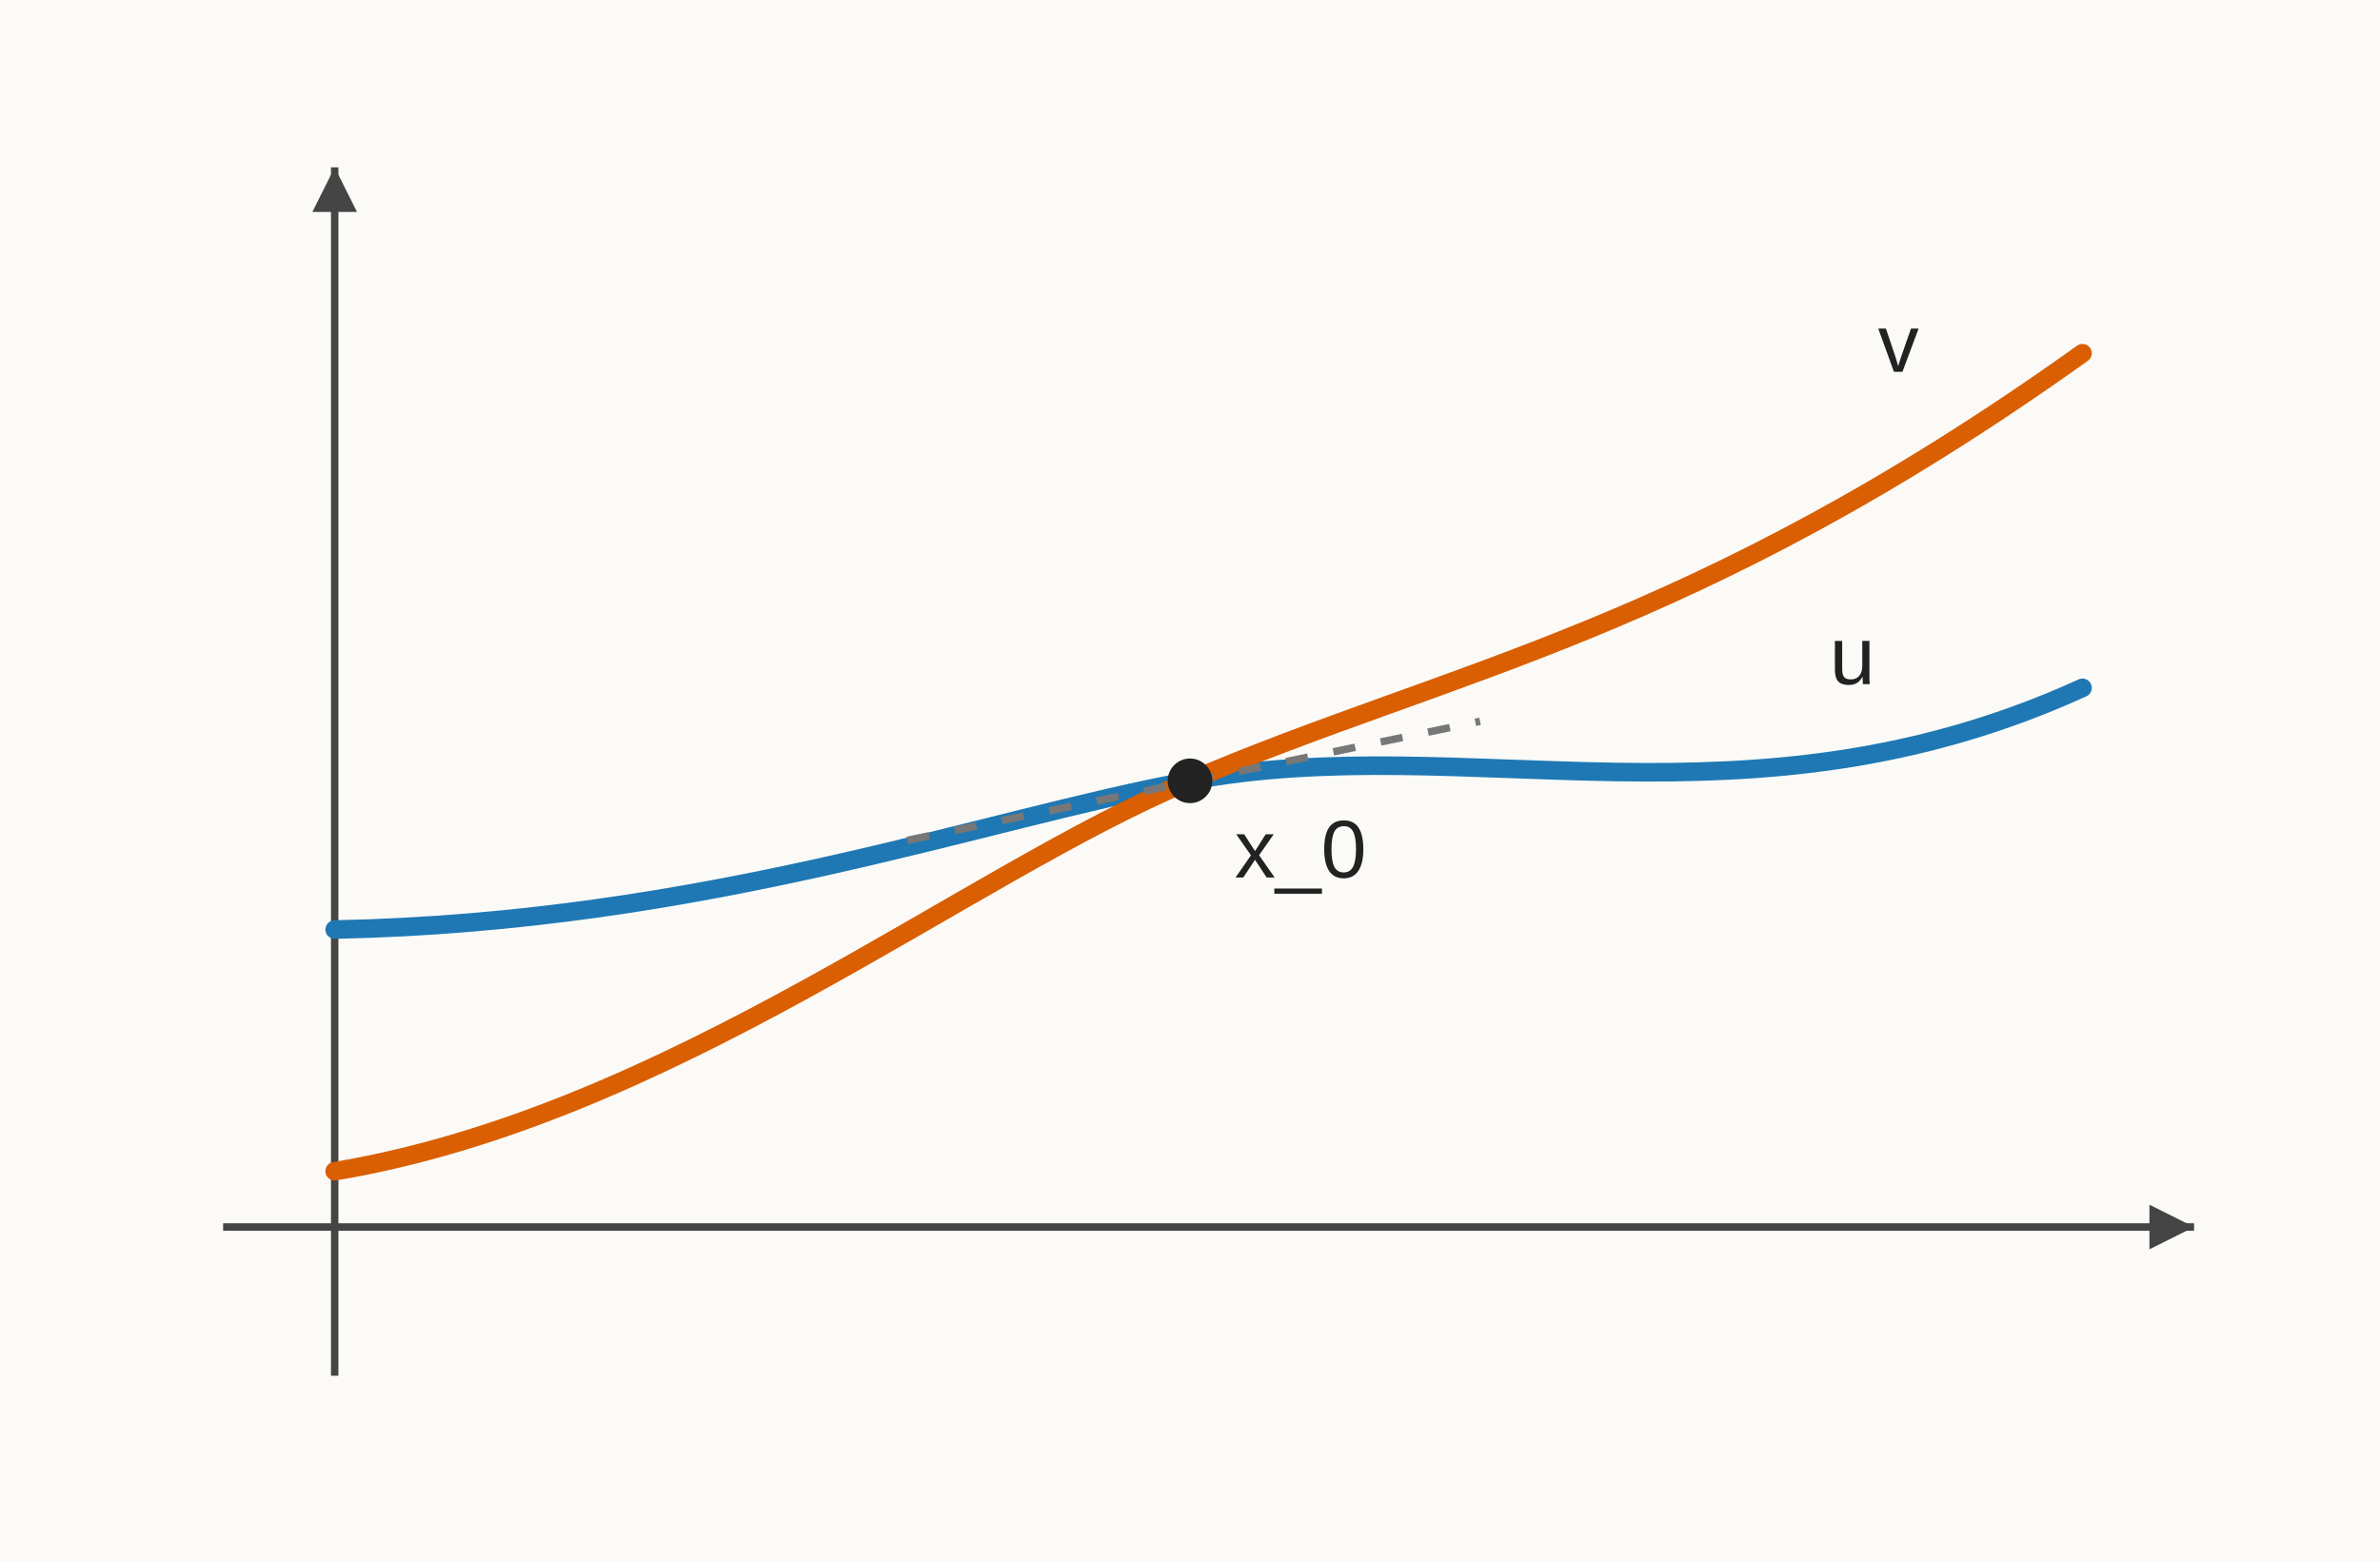
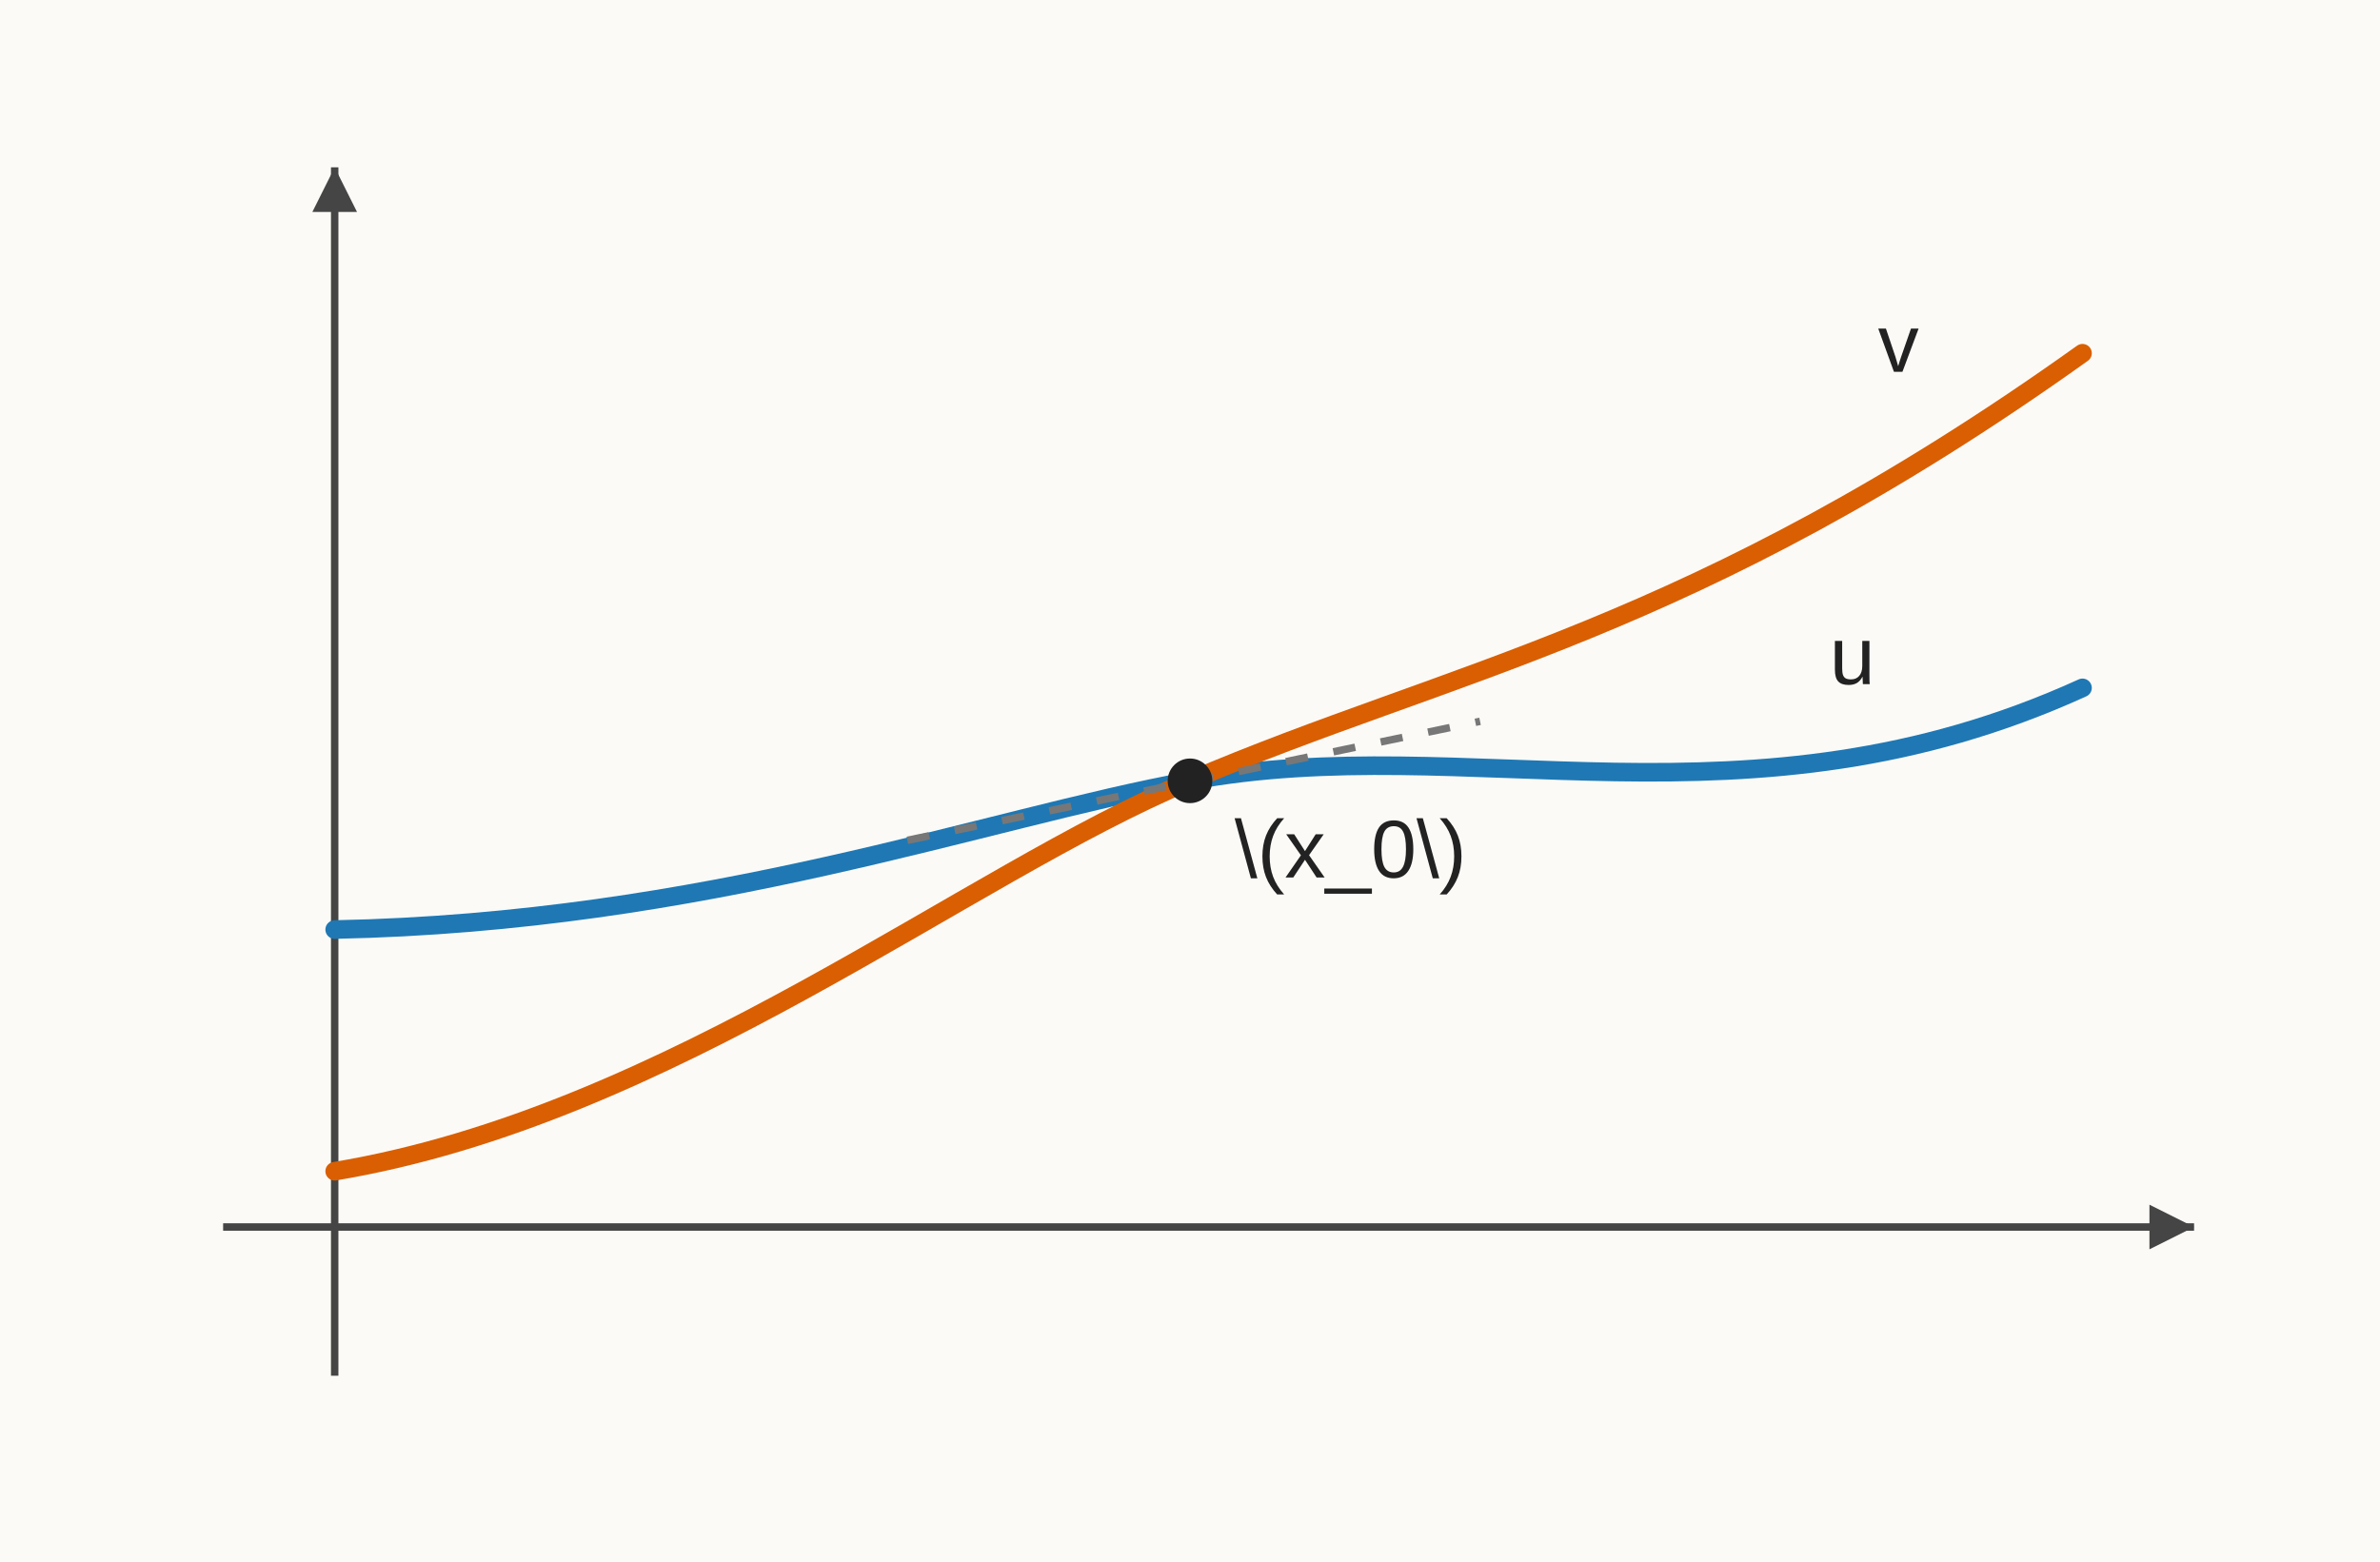
<svg xmlns="http://www.w3.org/2000/svg" width="640" height="420" viewBox="0 0 640 420" role="img" aria-labelledby="title desc">
  <rect width="640" height="420" fill="#fbfaf7" />
  <line x1="60" y1="330" x2="590" y2="330" stroke="#454545" stroke-width="2" />
  <line x1="90" y1="370" x2="90" y2="45" stroke="#454545" stroke-width="2" />
  <path d="M590 330 l-12 -6 l0 12 z" fill="#454545" />
  <path d="M90 45 l-6 12 l12 0 z" fill="#454545" />
  <path class="u" d="M90 250 C190 248, 265 220, 320 210 C395 196, 470 226, 560 185" />
  <path class="v" d="M90 315 C180 300, 260 235, 320 210 C390 180, 455 170, 560 95" />
  <line class="guide" x1="244" y1="226" x2="398" y2="194" />
  <circle class="mark" cx="320" cy="210" r="6" />
  <text x="492" y="184">u</text>
  <text x="505" y="100">v</text>
-   <text x="332" y="236">x_0</text>
+   <text x="332" y="236">\(x_0\)</text>
  <style>
    .u { fill: none; stroke: #1f78b4; stroke-width: 5; stroke-linecap: round; }
    .v { fill: none; stroke: #d95f02; stroke-width: 5; stroke-linecap: round; }
    .w { fill: none; stroke: #1f78b4; stroke-width: 3; stroke-dasharray: 10 8; stroke-linecap: round; }
    .mark { fill: #222; }
    .guide { stroke: #777; stroke-width: 2; stroke-dasharray: 6 7; fill: none; }
    text { font-family: Arial, sans-serif; font-size: 22px; fill: #222; }
  </style>
</svg>
